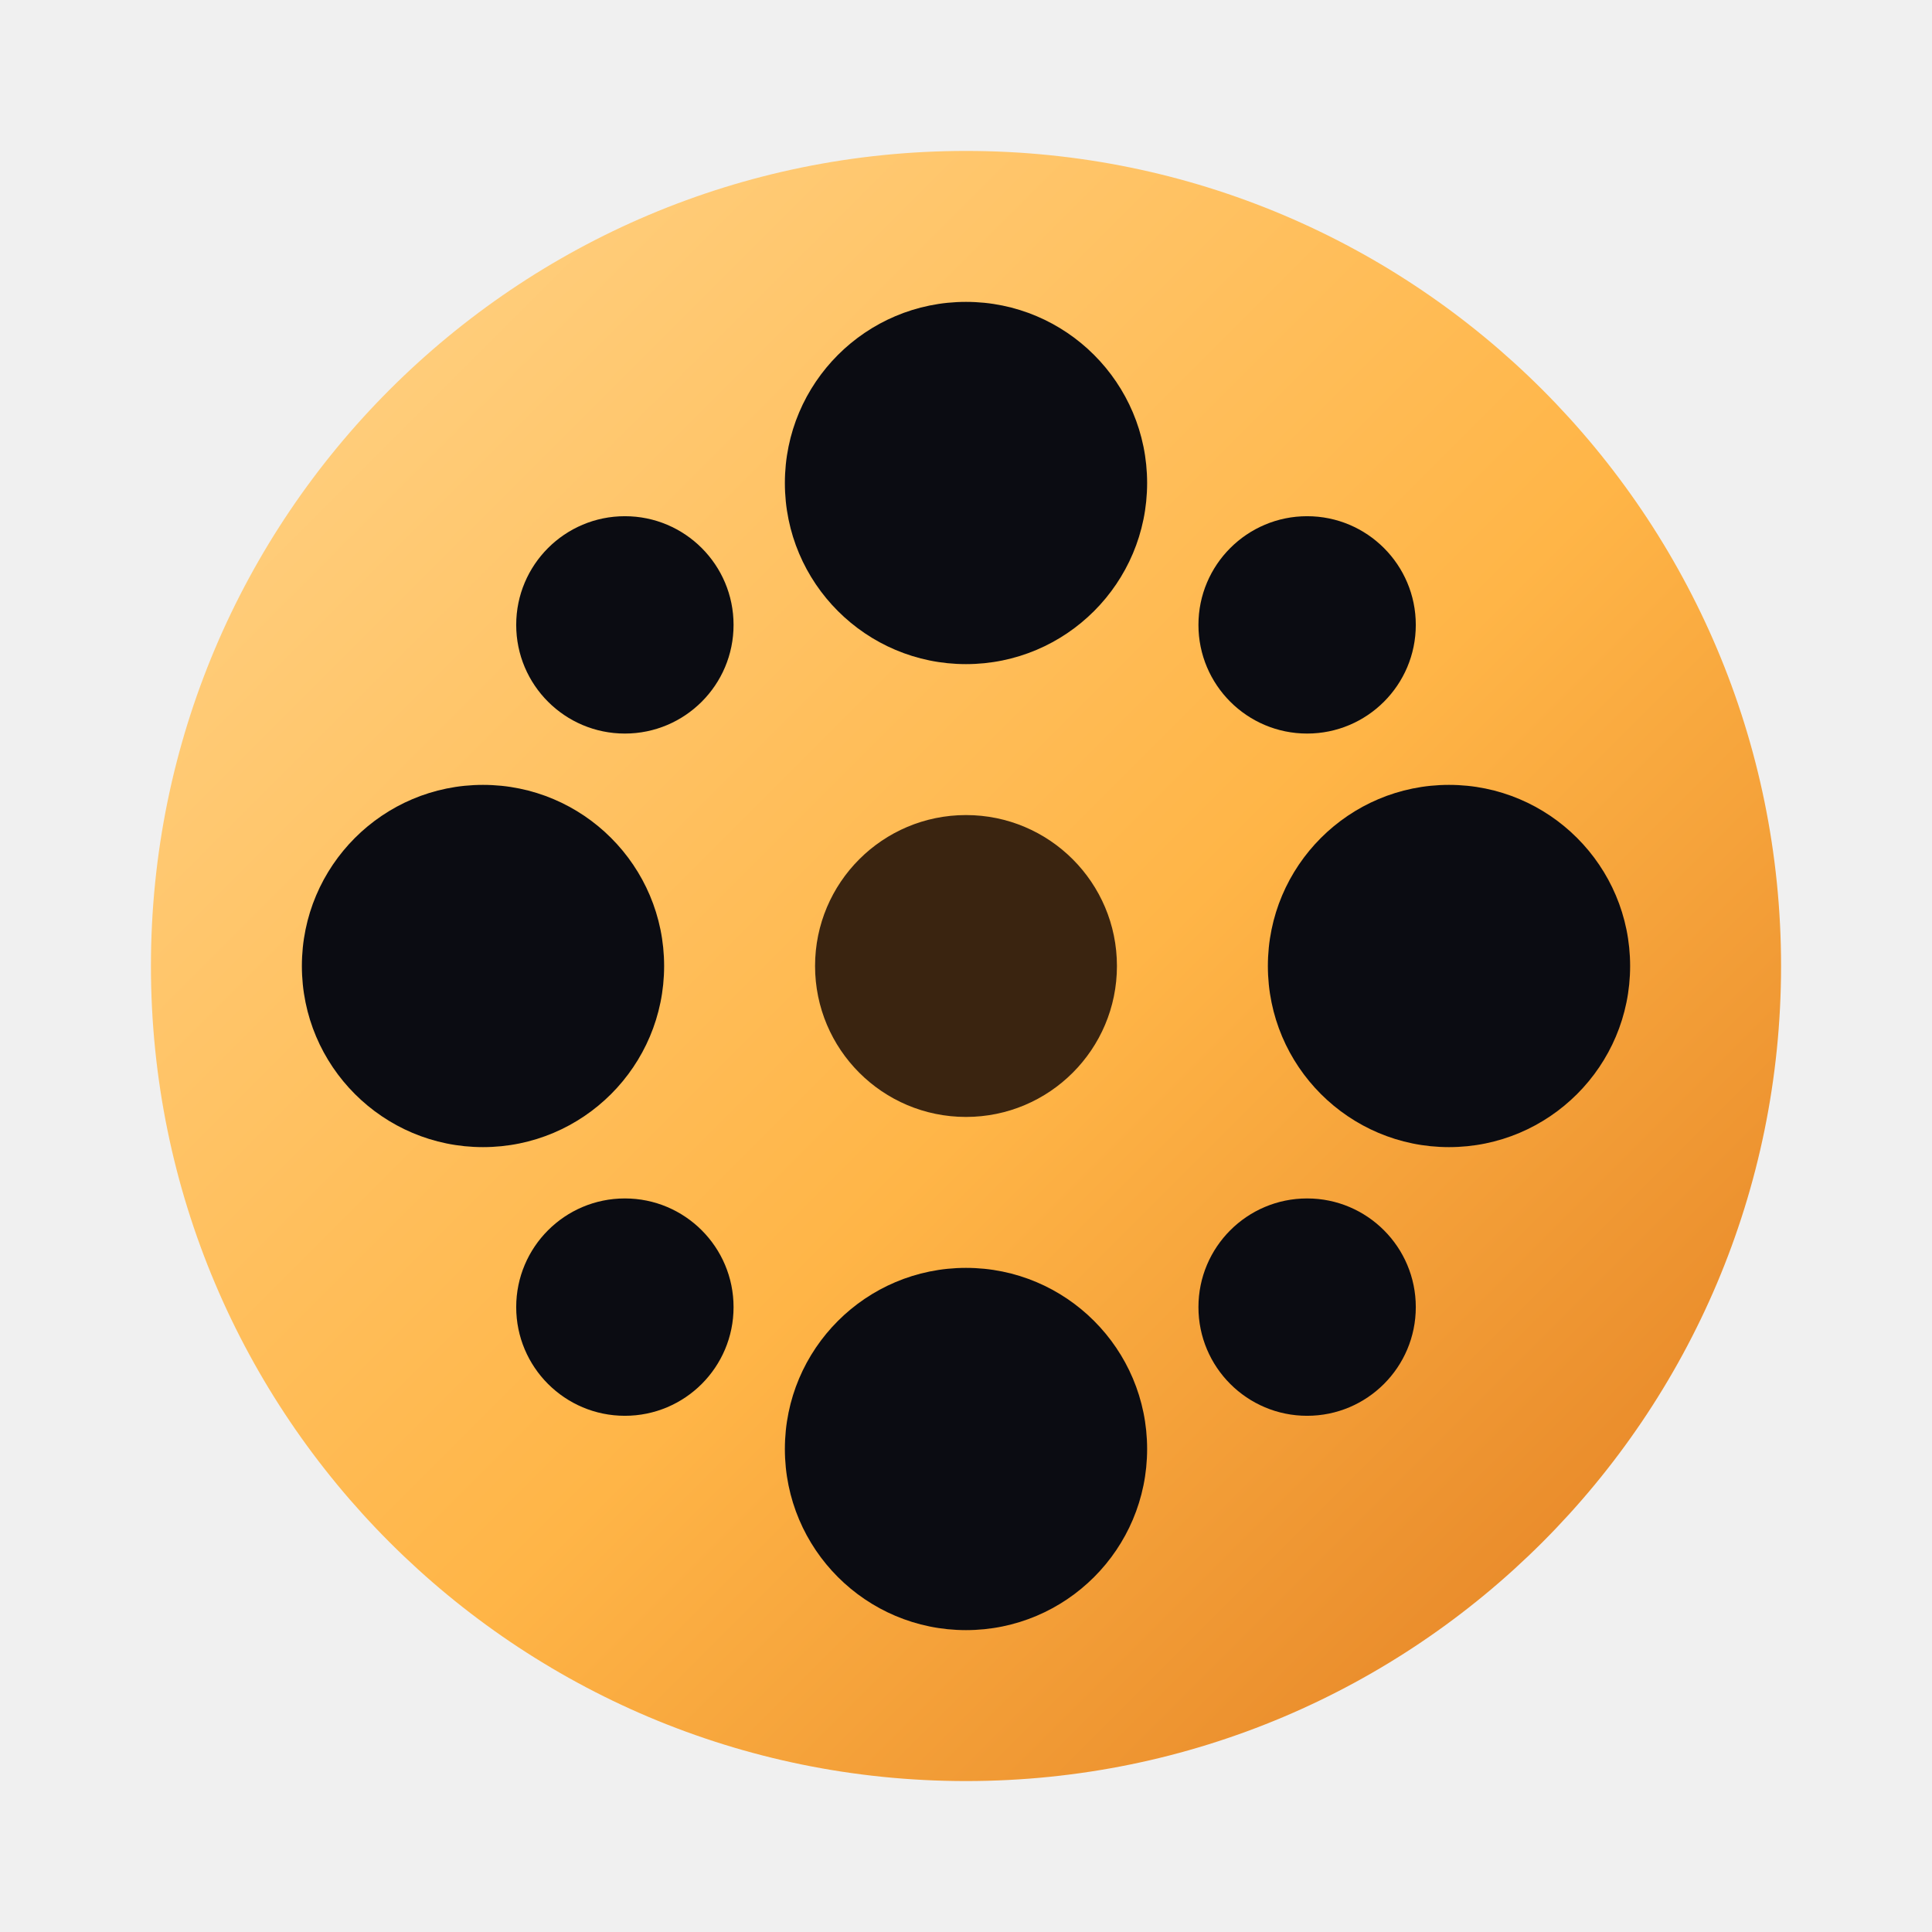
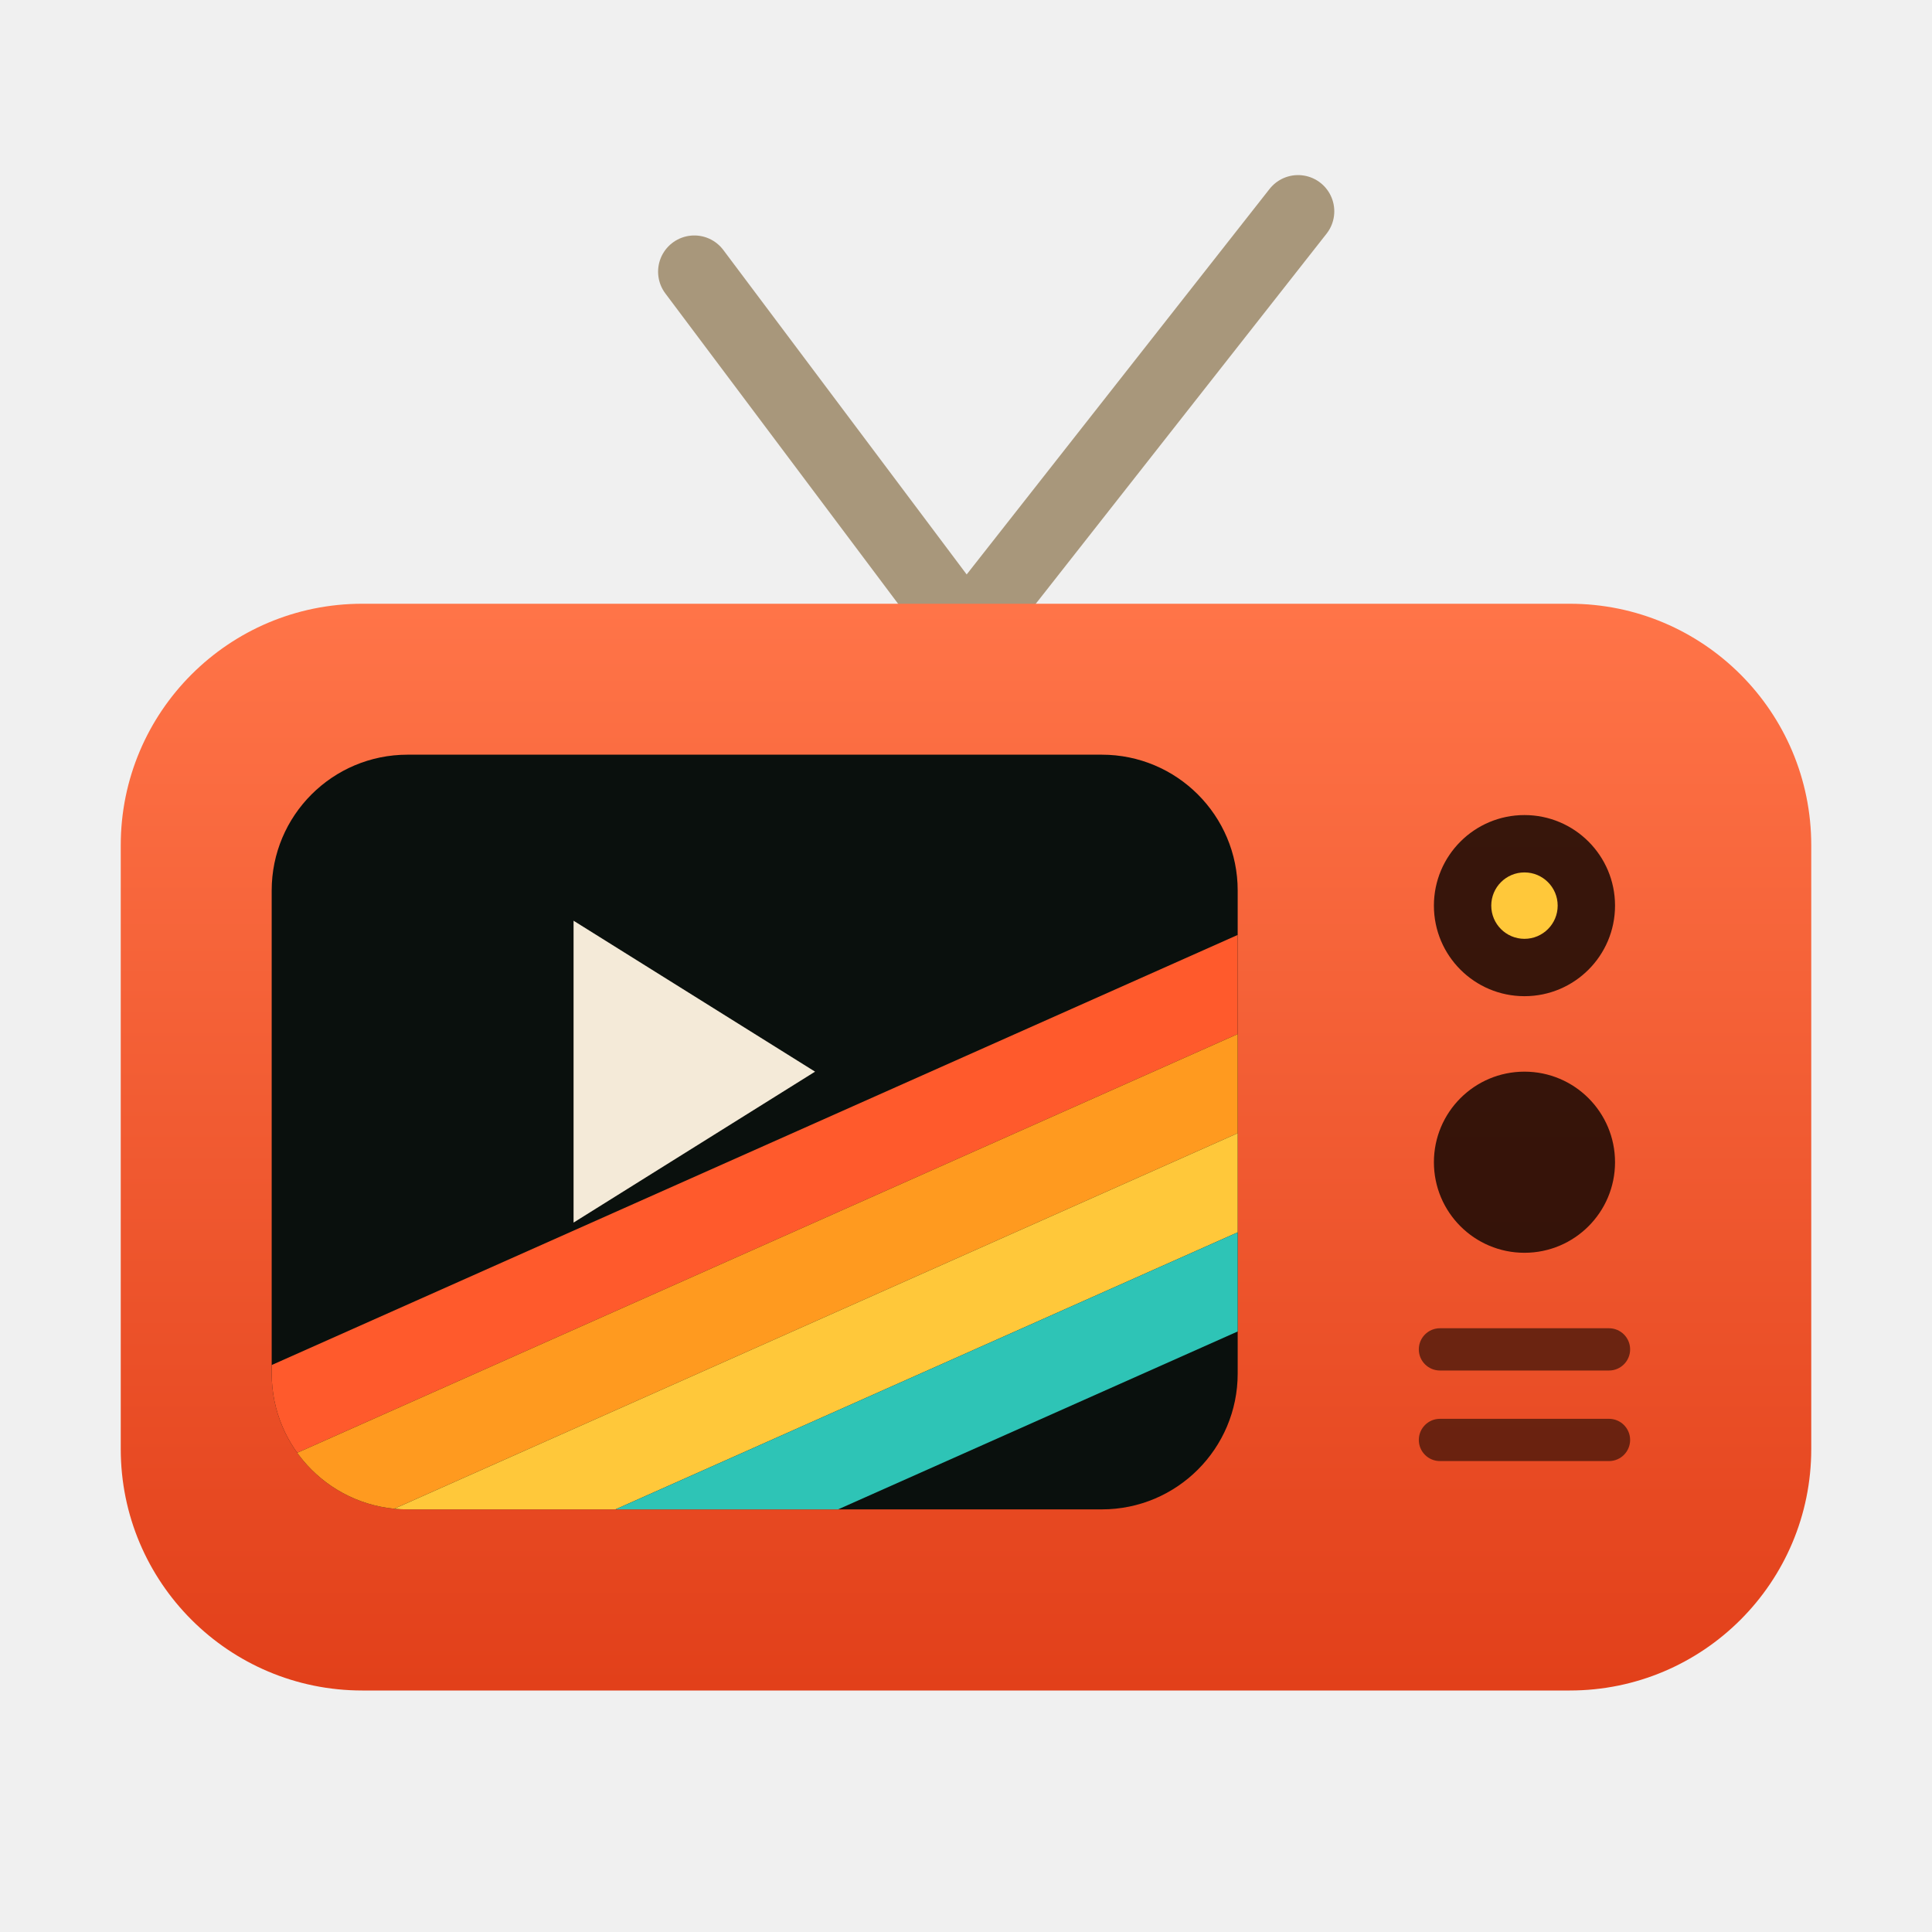
<svg xmlns="http://www.w3.org/2000/svg" viewBox="0 0 64 64">
  <defs>
-     <linearGradient id="r" x1="0" y1="0" x2="1" y2="1">
-       <stop offset="0" stop-color="#ffd58c" />
-       <stop offset=".55" stop-color="#ffb547" />
-       <stop offset="1" stop-color="#e07a1f" />
+     <linearGradient id="b" x1="0" y1="0" x2="0" y2="1">
+       <stop offset="0" stop-color="#ff7448" />
+       <stop offset="1" stop-color="#e2401a" />
    </linearGradient>
+     <clipPath id="c">
+       <rect x="9" y="25" width="32" height="25" rx="4.5" />
+     </clipPath>
  </defs>
-   <g>
-     <animateTransform attributeName="transform" type="rotate" from="0 32 32" to="360 32 32" dur="12s" repeatCount="indefinite" />
-     <circle cx="32" cy="32" r="27" fill="url(#r)" />
-     <g fill="#0b0c12">
-       <circle cx="32" cy="16" r="6" />
-       <circle cx="32" cy="48" r="6" />
-       <circle cx="16" cy="32" r="6" />
-       <circle cx="48" cy="32" r="6" />
-       <circle cx="20.7" cy="20.7" r="3.6" />
-       <circle cx="43.3" cy="43.3" r="3.6" />
-       <circle cx="20.7" cy="43.3" r="3.6" />
-       <circle cx="43.3" cy="20.7" r="3.6" />
+   <g stroke="#a8977b" stroke-width="2.4" stroke-linecap="round">
+     <path d="M32 21 23 9">
+       <animateTransform attributeName="transform" type="rotate" values="0 32 21;-6 32 21;0 32 21;4 32 21;0 32 21" dur="5s" repeatCount="indefinite" />
+     </path>
+     <path d="M32 21 43 7">
+       <animateTransform attributeName="transform" type="rotate" values="0 32 21;5 32 21;0 32 21;-4 32 21;0 32 21" dur="5s" repeatCount="indefinite" />
+     </path>
+   </g>
+   <rect x="4" y="20" width="56" height="36" rx="8" fill="url(#b)" />
+   <rect x="9" y="25" width="32" height="25" rx="4.5" fill="#0a100d" />
+   <g clip-path="url(#c)">
+     <g transform="rotate(-24 25 37)">
+       <g>
+         <animateTransform attributeName="transform" type="translate" values="-8 0;8 0;-8 0" dur="6s" repeatCount="indefinite" />
+         <rect x="-10" y="38" width="80" height="3" fill="#ff5a2c" />
+         <rect x="-10" y="41" width="80" height="3" fill="#ff9a1f" />
+         <rect x="-10" y="44" width="80" height="3" fill="#ffc83a" />
+         <rect x="-10" y="47" width="80" height="3" fill="#2ec4b6" />
+       </g>
    </g>
+     <rect x="9" y="25" width="32" height="25" fill="#fff" opacity="0">
+       <animate attributeName="opacity" values="0;0;.18;0;0" keyTimes="0;.9;.92;.95;1" dur="4s" repeatCount="indefinite" />
+     </rect>
  </g>
-   <circle cx="32" cy="32" r="5" fill="#3a2410" />
+   <path d="M19 30.5v10l8-5z" fill="#f4ead8" />
+   <circle cx="50.5" cy="30" r="3" fill="#160803" fill-opacity=".85" />
+   <circle cx="50.5" cy="30" r="1.1" fill="#ffc83a" />
+   <circle cx="50.5" cy="38.5" r="3" fill="#160803" fill-opacity=".85" />
+   <rect x="47" y="44" width="7" height="1.4" rx=".7" fill="#160803" fill-opacity=".6" />
+   <rect x="47" y="47" width="7" height="1.4" rx=".7" fill="#160803" fill-opacity=".6" />
</svg>
